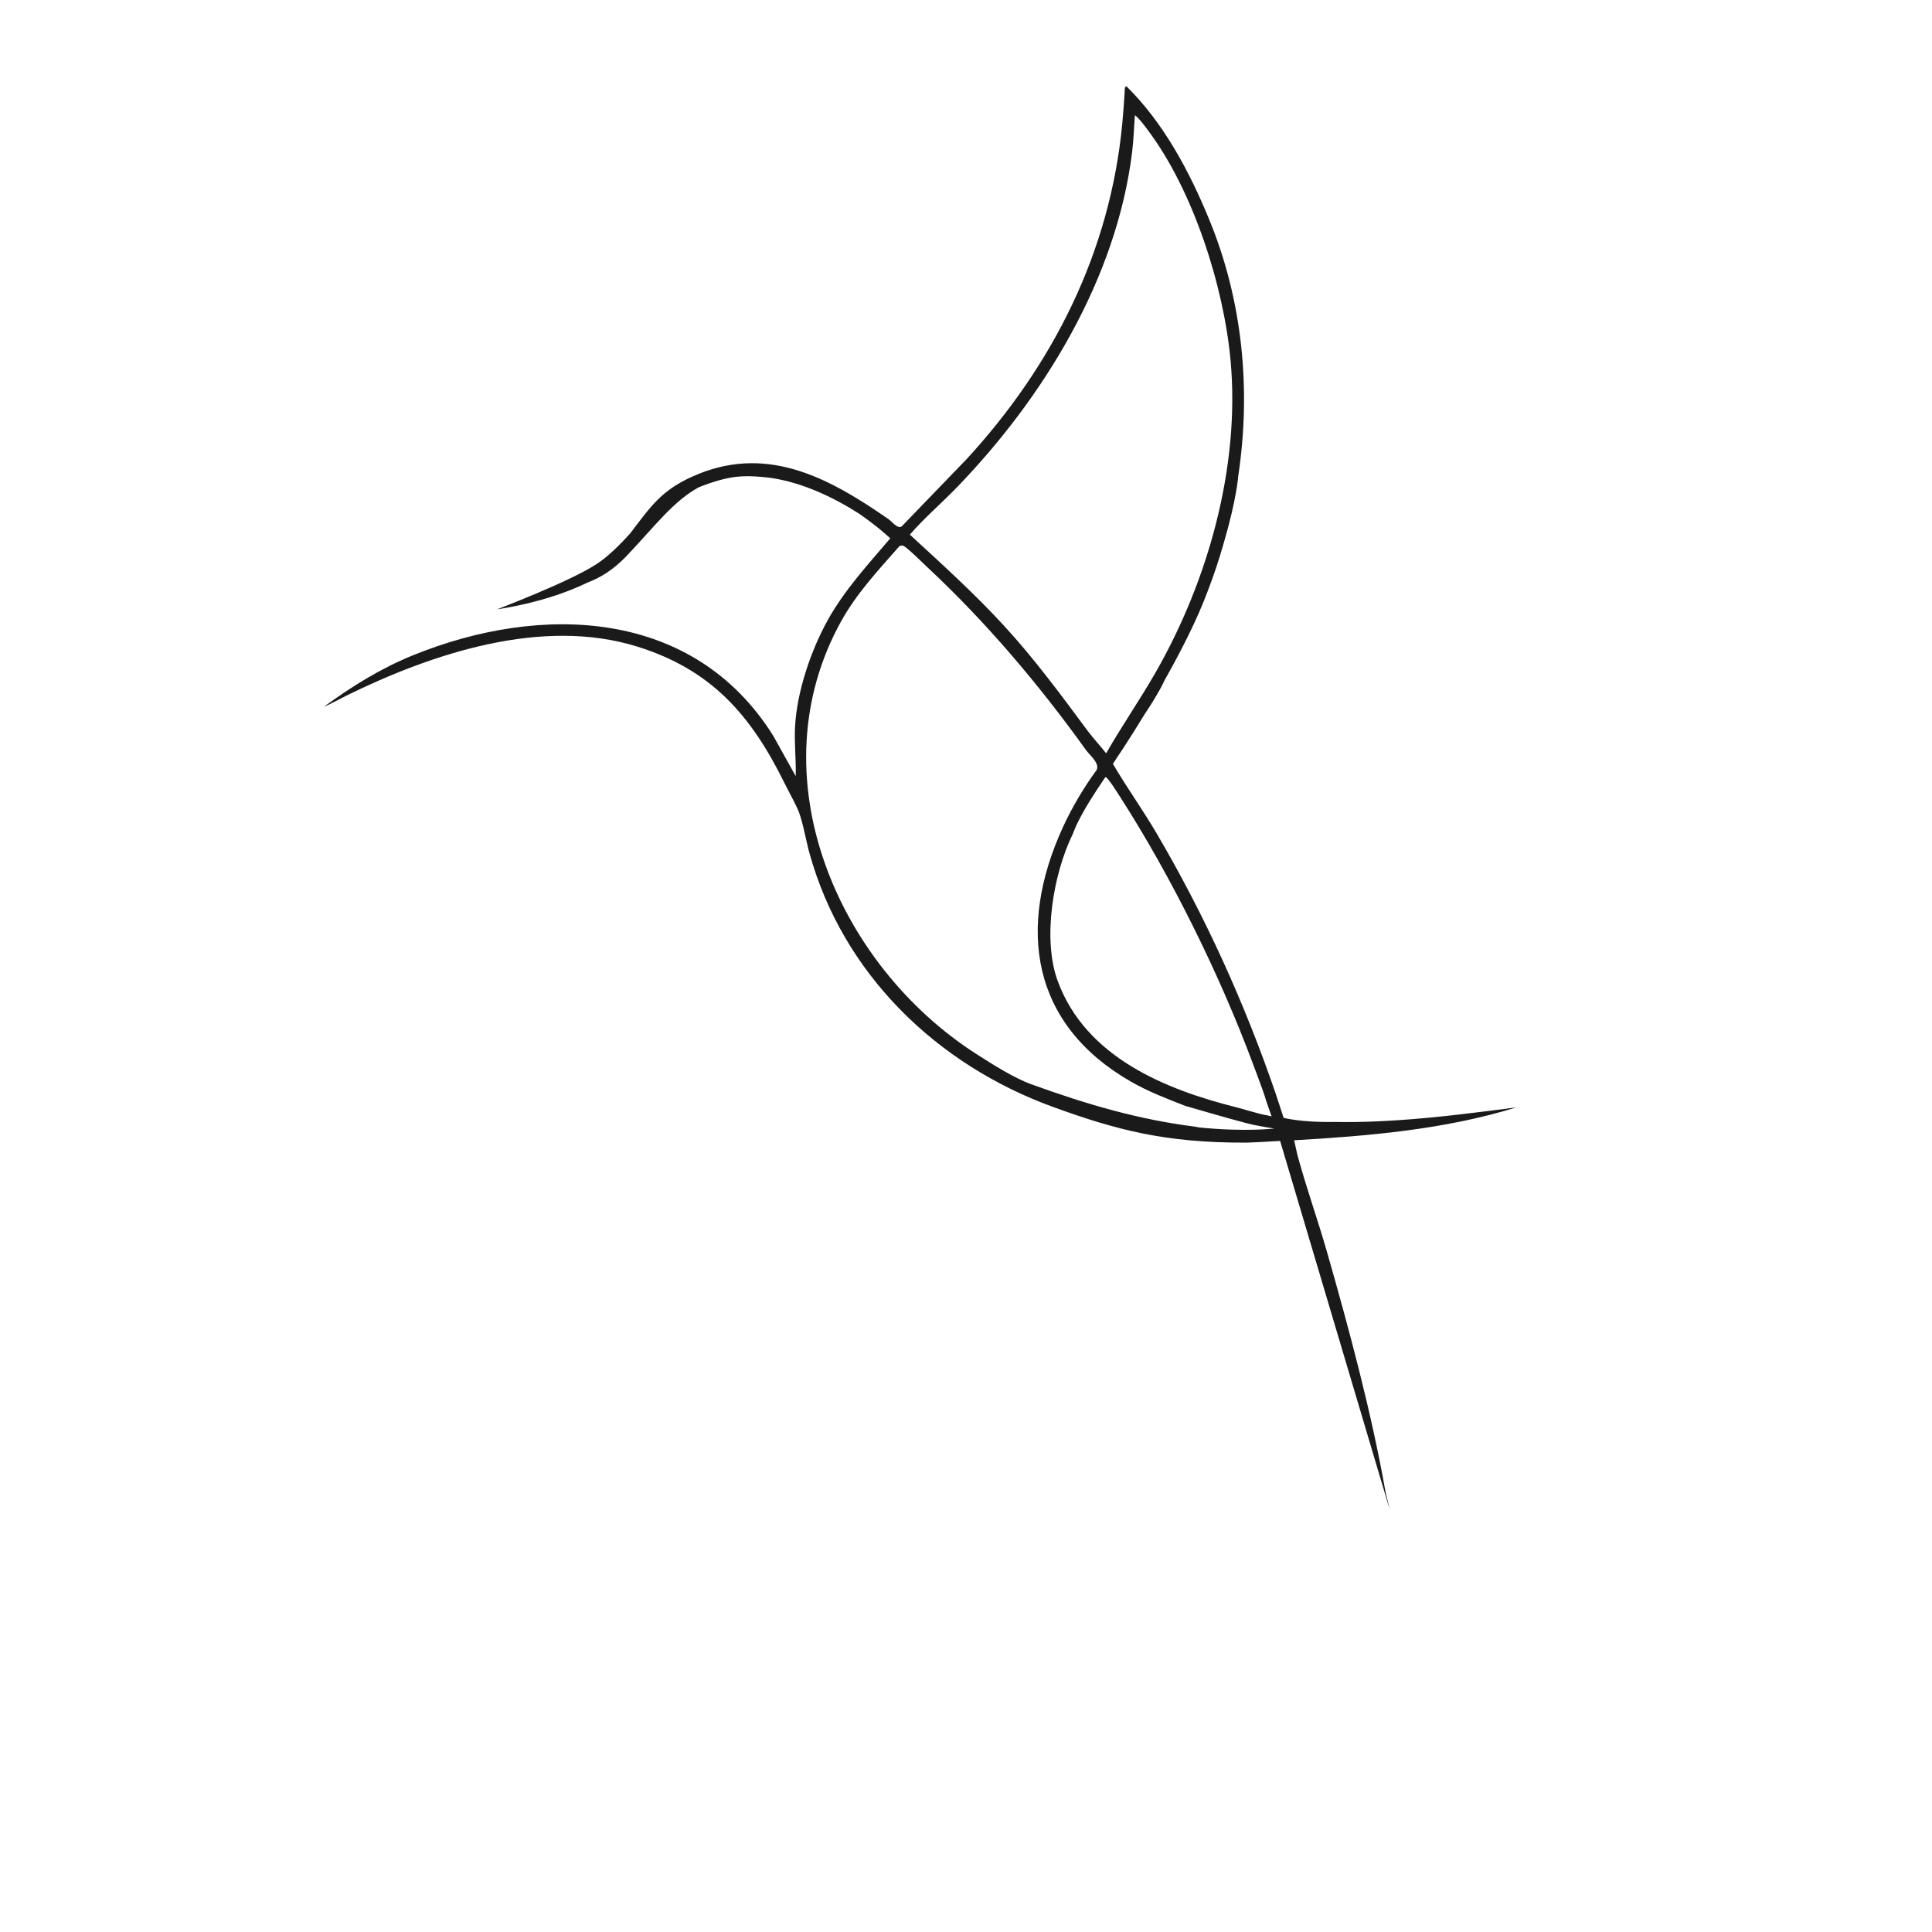
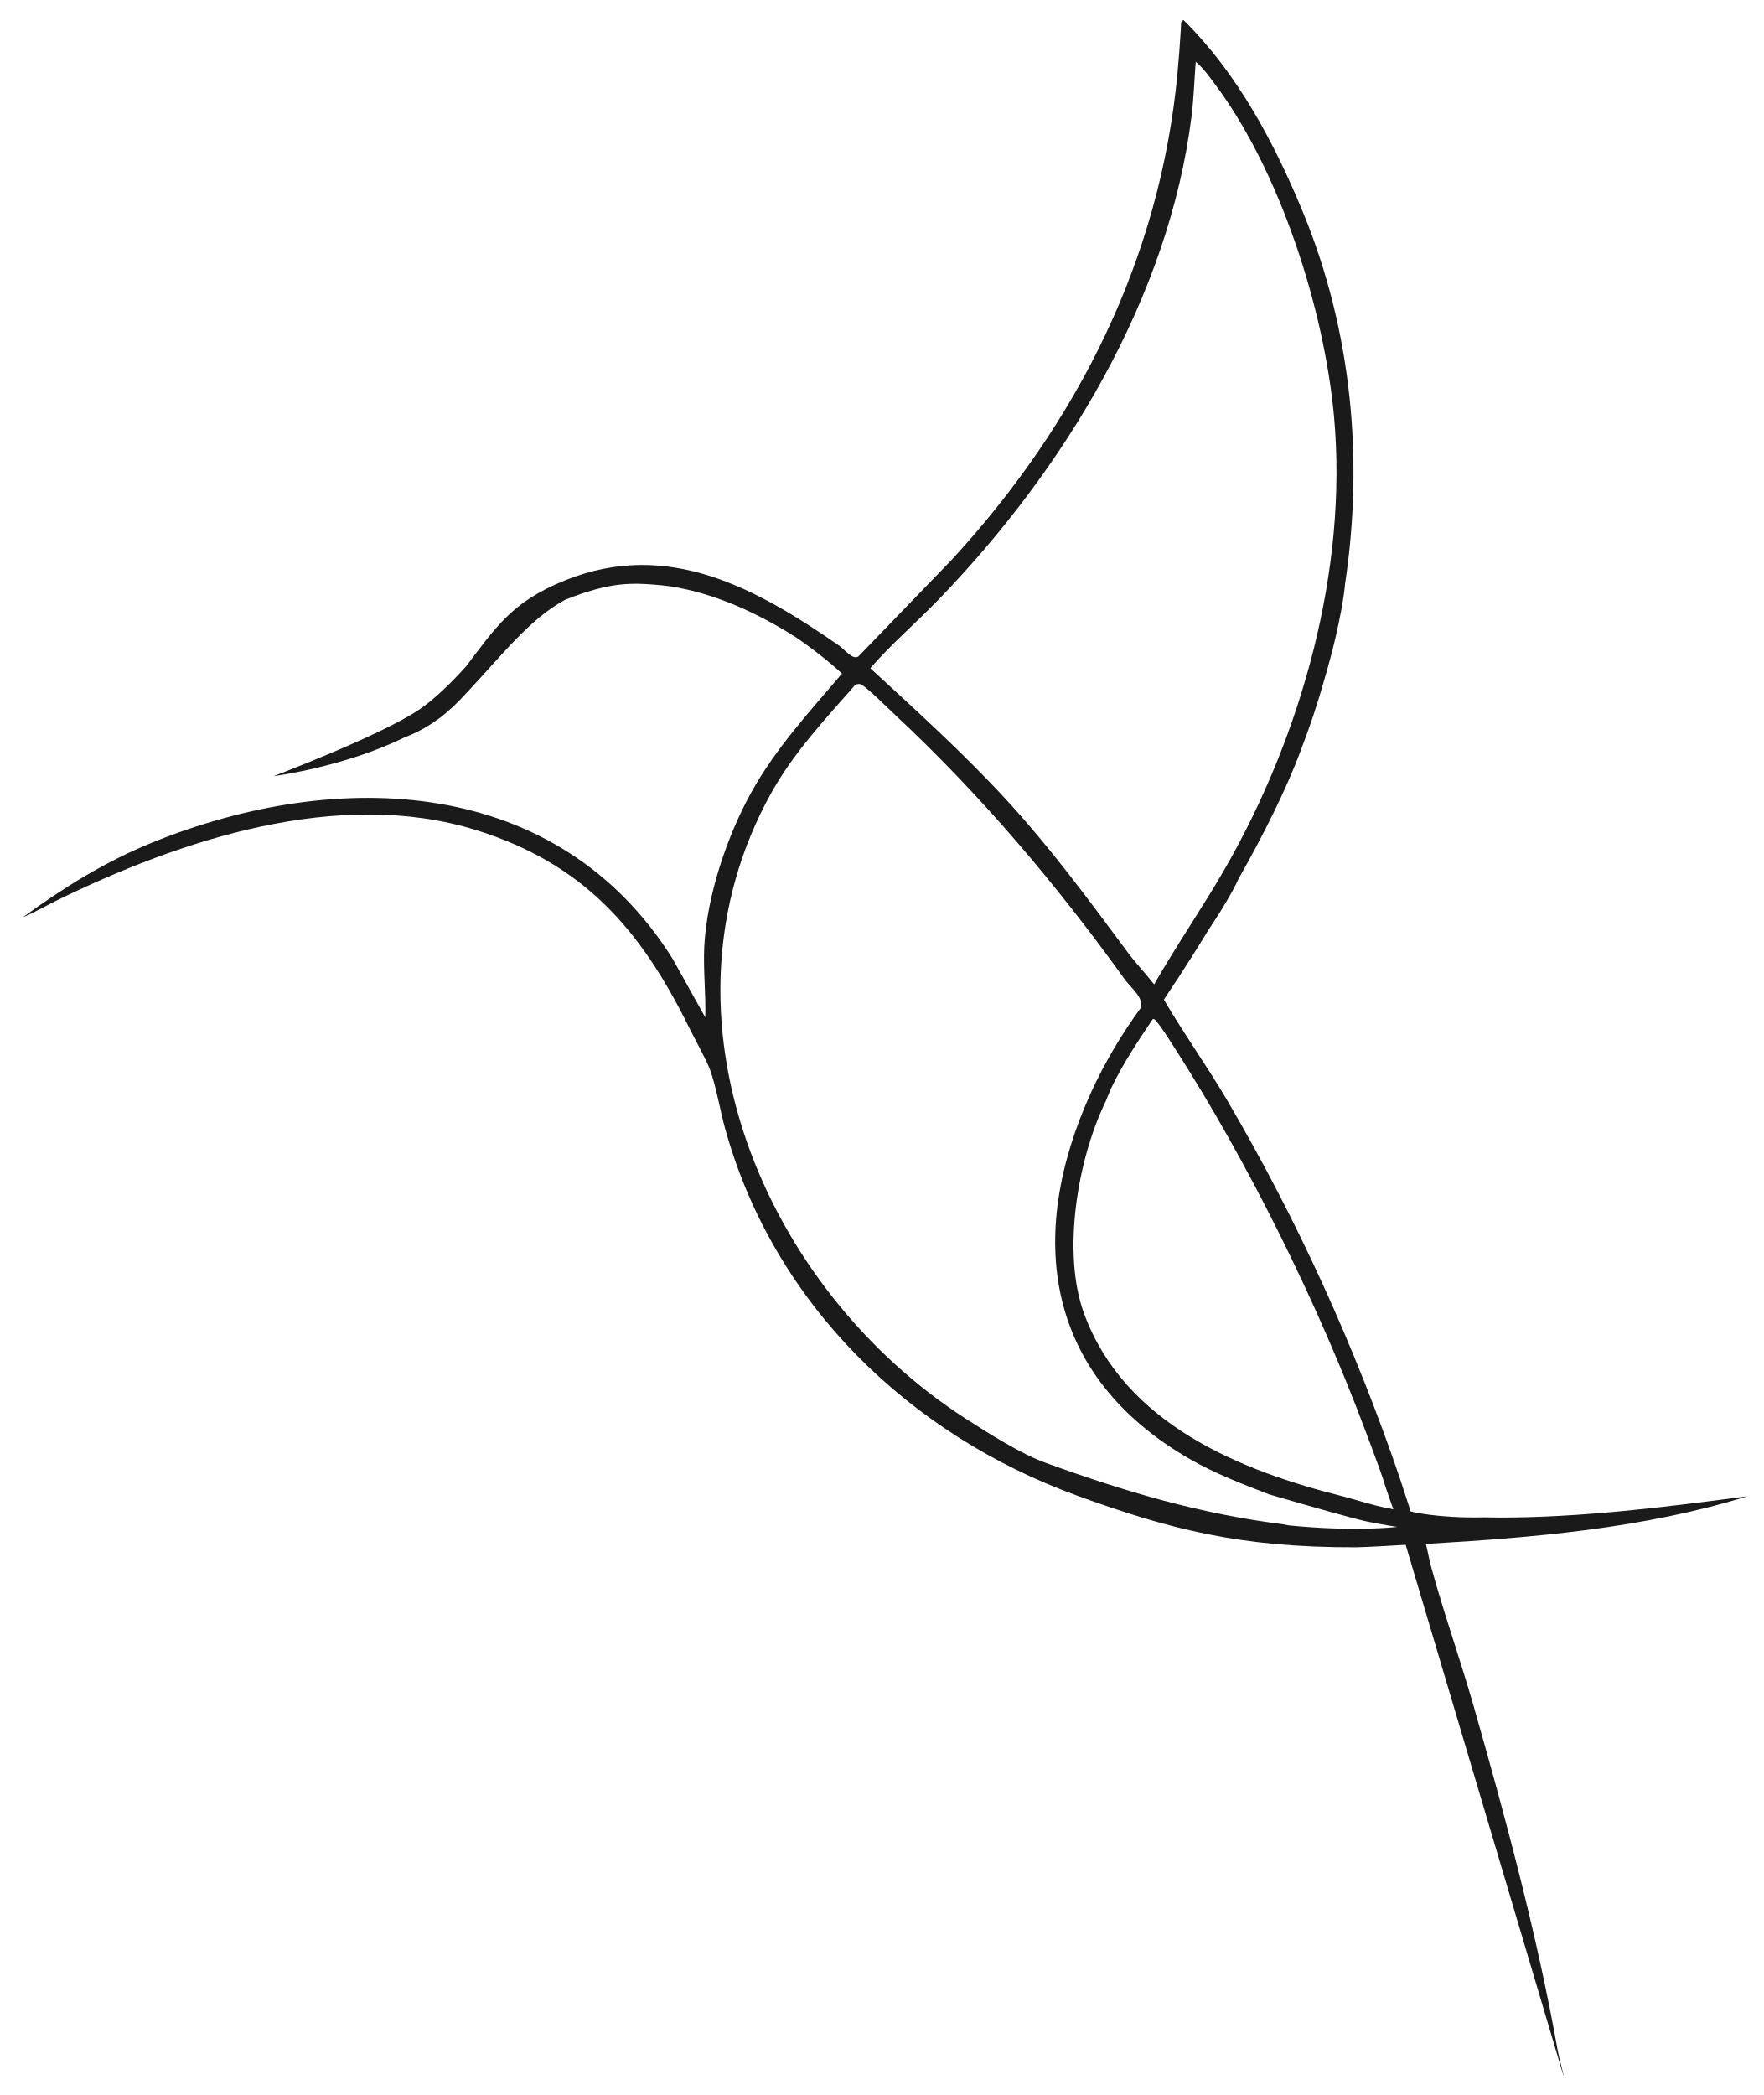
- <svg xmlns="http://www.w3.org/2000/svg" viewBox="320 180 320 320">
+ <svg xmlns="http://www.w3.org/2000/svg" viewBox="371 192 202 240" role="img">
  <path d="M518.609 366.741c-.026-.002-.61-.12-.636-.126-9.364-1.178-17.88-3.66-27.18-7.034-2.838-1.03-6.463-3.322-9.152-5.052-23.072-14.846-36.468-46.114-22.314-71.642 2.569-4.633 6.186-8.486 9.658-12.44.17-.074.348-.096.533-.085.455.028 3.366 2.92 3.979 3.491 9.833 9.171 18.525 19.444 26.388 30.391.62.864 2.302 2.166 1.75 3.29-2.15 2.94-4.101 6.231-5.615 9.546-7.578 16.59-5.295 32.572 11.346 42.102 2.893 1.657 5.919 2.803 8.975 3.995 0 0 6.936 2.03 10.015 2.828l1.088.264c1.933.408 3.633.65 3.633.65s-4.84.591-12.468-.178m-40.051-106.09c14.372-14.893 26.368-34.538 28.956-55.435.235-1.897.316-4.267.465-6.142.9.762 1.469 1.593 2.106 2.437 7.519 9.954 12.63 25.928 13.743 38.261 1.584 17.567-3.746 36.444-12.41 51.583-2.598 4.54-5.606 8.868-8.204 13.417-.965-1.243-2.087-2.408-3.023-3.669-4.482-6.04-8.851-11.987-13.968-17.544-4.871-5.29-10.242-10.149-15.525-15.01 2.432-2.795 5.28-5.226 7.86-7.899m26.962 51.331c8.475 13.17 16.556 29.56 22.018 44.251.187.502.41 1.093.649 1.726v.001c.565 1.502 1.208 3.246 1.63 4.664l.8 2.29-.716-.177c-.44-.027-1.741-.382-2.912-.715h-.001c-.877-.249-1.68-.485-1.99-.562-12.013-2.982-25.172-8.372-29.806-20.966-2.567-6.977-.745-17.712 2.467-24.302.105-.217.475-1.204.619-1.5 1.443-2.972 2.896-5.123 4.734-7.884.164-.224.407.132.51.255.647.77 1.433 2.041 1.998 2.92zm34.276 75.396c-1.523-5.316-3.402-10.578-4.85-15.886-.235-.864-.38-1.757-.601-2.623 12.36-.723 24.917-1.767 36.816-5.452-6.502.847-13.028 1.685-19.578 2.123h.004l-.03.001c-2.297.153-4.595.258-6.898.296a101.44 101.44 0 0 1-3.654-.01l-.056.001c-5.31.112-8.34-.673-8.34-.673l-1.287-3.94c-5.143-15.026-11.731-29.532-19.761-43.203-2.293-3.907-4.941-7.583-7.228-11.492l.015-.023.254-.378-.27.4c-.01-.018 1.696-2.565 1.696-2.565a229.323 229.323 0 0 0 3.44-5.463l1.288-1.988c1.248-2.024 1.773-3.038 2.15-3.86 2.696-4.768 5.404-10.065 7.142-14.772a90.516 90.516 0 0 0 2.669-8.023c2.117-7.22 2.374-10.98 2.374-10.98h-.001c2.142-14.247.769-28.975-4.82-42.542-3.28-7.96-7.518-15.933-13.667-22.006-.38-.008-.295.476-.328 1.016a163.652 163.652 0 0 1-.395 5.19c-2.032 21.211-11.423 39.923-25.824 55.57l-10.714 11.1c-.662.455-1.6-.809-2.215-1.235-9.42-6.527-19.546-12.219-31.326-7.503-3.235 1.295-5.26 2.695-6.986 4.432l-.003.001-.002.004c-1.503 1.513-2.782 3.282-4.433 5.461-1.68 1.863-3.621 3.778-5.435 4.987-4.533 3.02-16.736 7.61-16.58 7.574.114-.027 8-1.037 14.924-4.414 2.22-.86 4.184-2.04 6.41-4.326.122-.125.24-.255.359-.384.022-.024.046-.047.069-.07 4.429-4.69 7.48-8.775 11.629-11.02 2.26-.896 4.647-1.66 6.988-1.795a22.83 22.83 0 0 1 1.333-.034c1.334.038 2.587.145 3.769.305 5.102.802 10.052 3.094 14.416 5.881 3.217 2.211 5.198 4.106 5.198 4.106-3.715 4.366-7.613 8.581-10.402 13.627-2.786 5.04-5.075 11.844-5.374 17.61-.137 2.641.193 5.488.113 8.15l-3.717-6.676c-13.174-21.052-38.362-21.988-59.63-13.357-5.415 2.198-10.1 5.125-14.79 8.537.749-.256 3.373-1.67 3.71-1.836 14.269-7 32.405-13.036 48.178-8.126 12.298 3.83 18.85 11.352 24.416 22.66.62 1.258 1.933 3.616 2.356 4.734.694 1.834 1.2 4.814 1.748 6.793 5.556 20.074 21.097 35.07 40.359 42.067 10.42 3.787 18.545 5.955 31.942 5.908.799-.003 4.64-.214 5.663-.283l18.116 60.945c-.182-1.012-.518-2.008-.698-3.02-2.308-13.02-6.007-26.804-9.651-39.52" fill="#1a1a1a" />
</svg>
